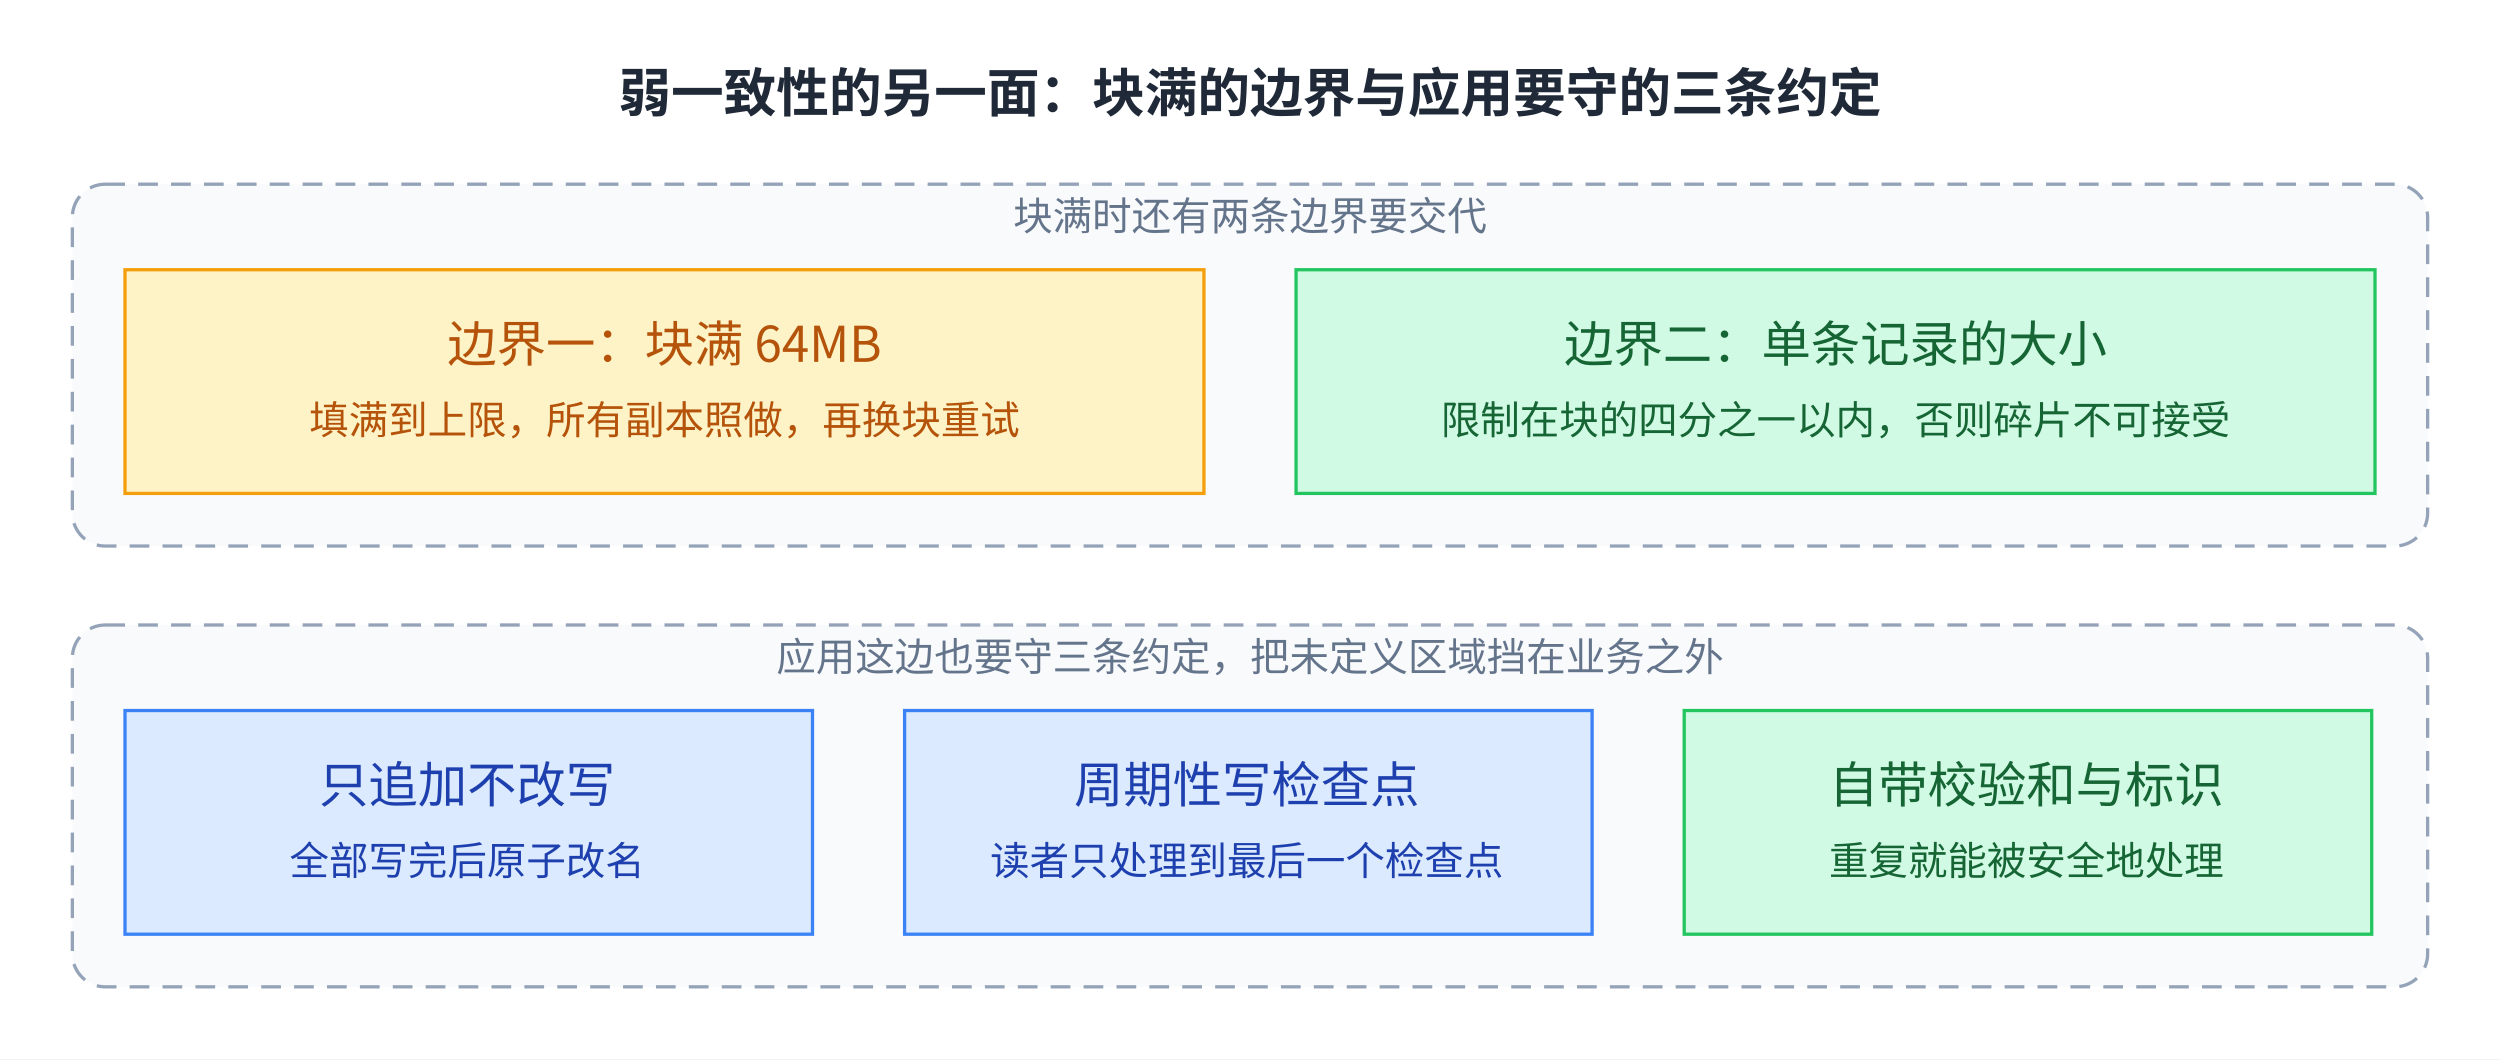
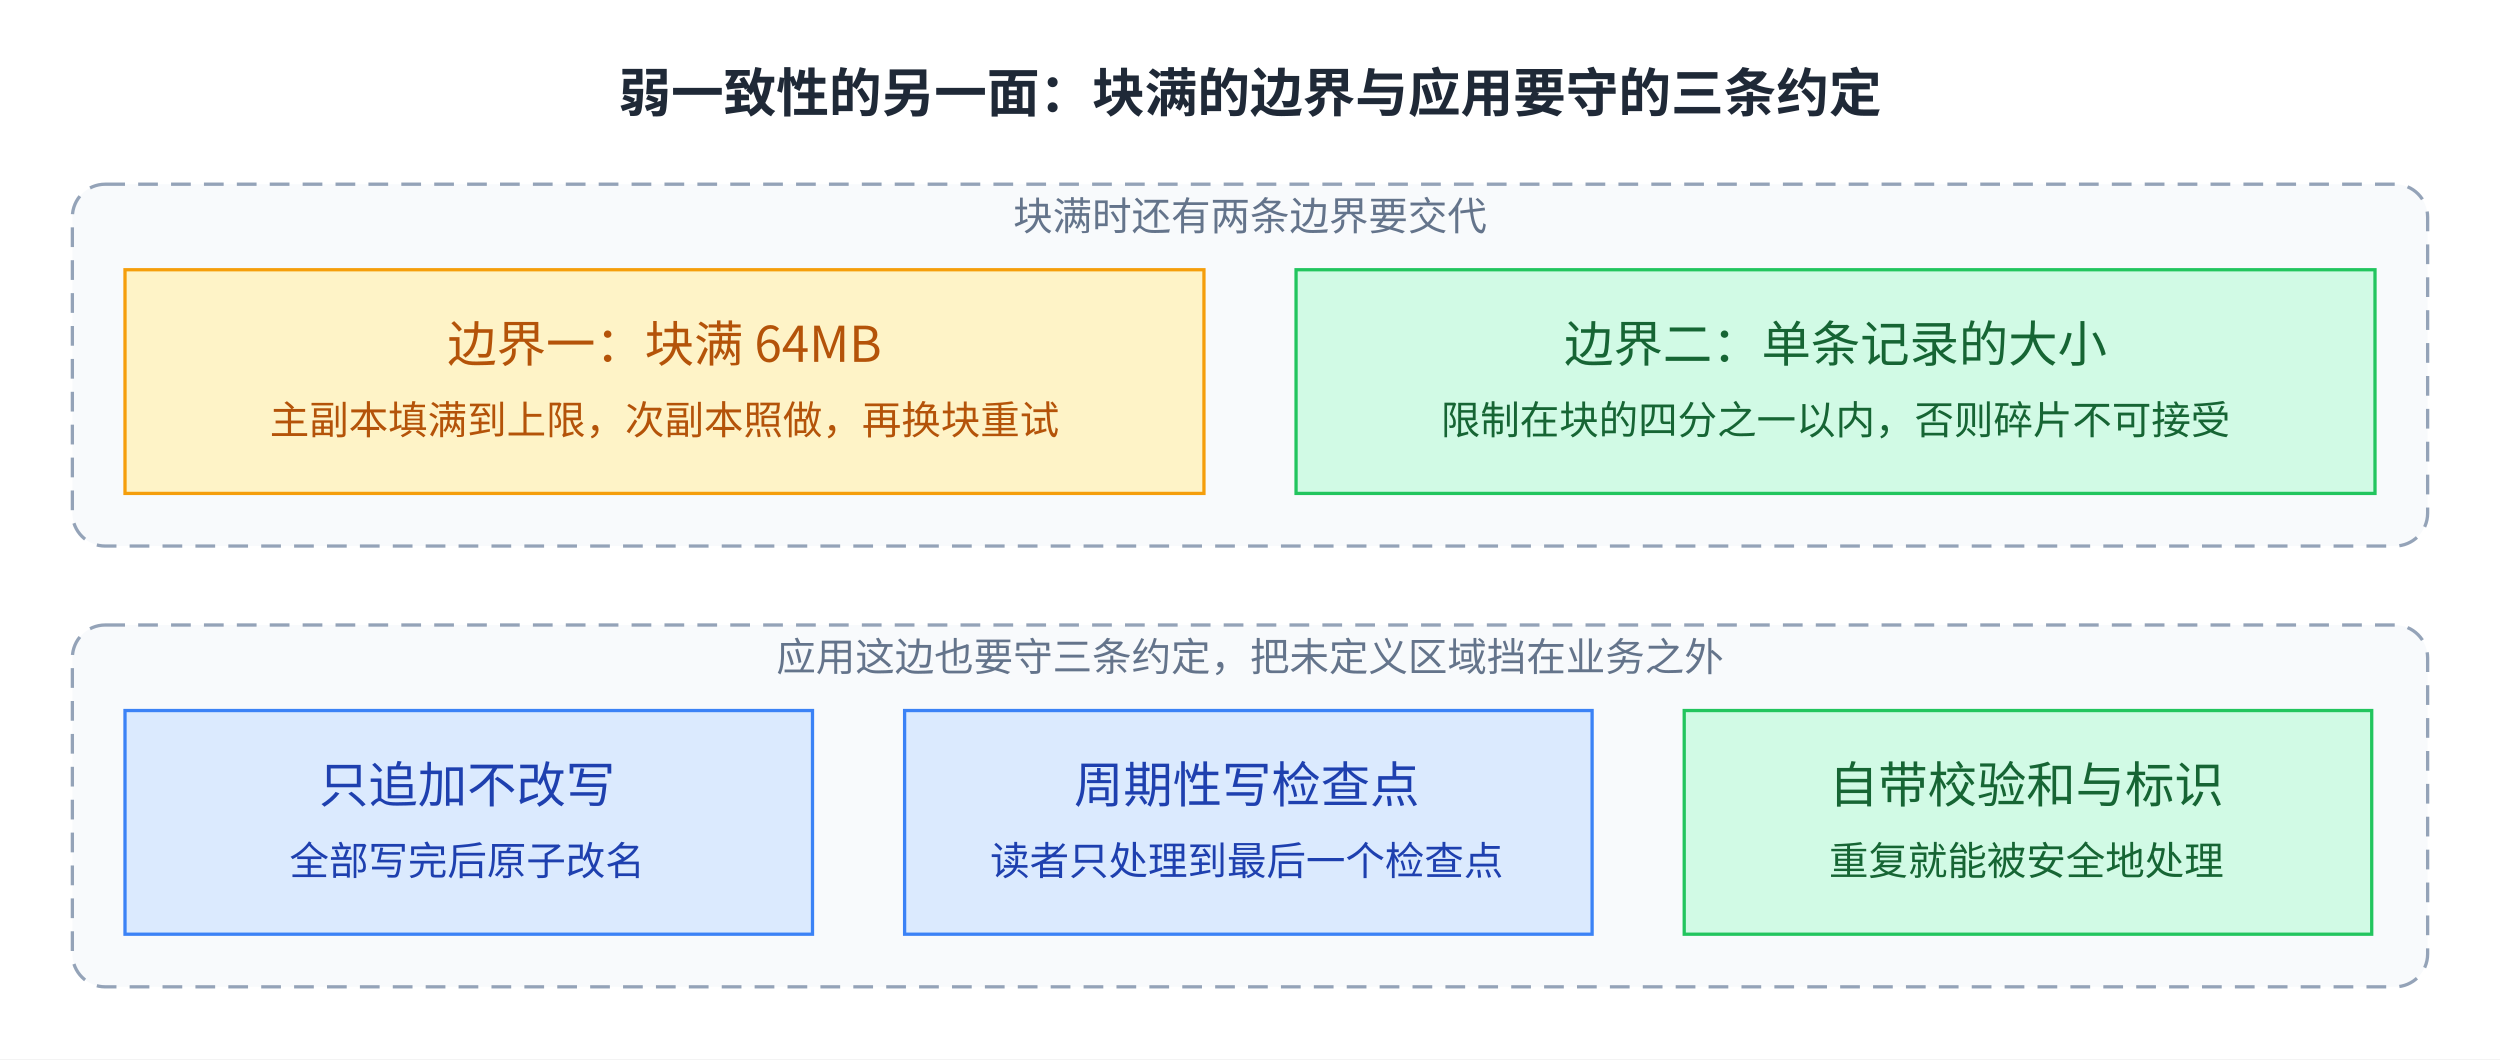
<svg xmlns="http://www.w3.org/2000/svg" viewBox="0 0 760 322" width="760" height="322" role="img" aria-labelledby="fig-gfs-22-title fig-gfs-22-desc">
  <defs>
    <style>
      text { font-family: 'PingFang SC', 'Microsoft YaHei', 'Noto Sans CJK SC', system-ui, sans-serif; }
    </style>
    <marker id="arrow" markerWidth="8" markerHeight="8" refX="2" refY="4" orient="auto" markerUnits="userSpaceOnUse">
      <path d="M0,0 L8,4 L0,8 L2,4 z" fill="#64748b" />
    </marker>
  </defs>
  <rect x="0" y="0" width="760" height="322" fill="#ffffff" />
  <text x="380" y="34" font-size="16" font-weight="600" fill="#1f2937" text-anchor="middle">弱一致性的另一面：块满的边界与应用要守的三条约定</text>
  <rect x="22" y="56" width="716" height="110" rx="10" fill="#f8fafc" stroke="#94a3b8" stroke-dasharray="6,4" />
  <text x="380" y="70" font-size="12" fill="#64748b" text-anchor="middle">块满时还有两条边界要交代</text>
  <rect x="22" y="190" width="716" height="110" rx="10" fill="#f8fafc" stroke="#94a3b8" stroke-dasharray="6,4" />
  <text x="380" y="204" font-size="12" fill="#64748b" text-anchor="middle">应用这边也要守三条约定，把未定义区域挡在业务之外</text>
  <rect x="38" y="82" width="328" height="68" fill="#fef3c7" stroke="#f59e0b" />
  <text x="202" y="110" font-size="15" fill="#b45309" text-anchor="middle">边界一：块满 64MB</text>
-   <text x="202" y="132" font-size="12" fill="#b45309" text-anchor="middle">填满到上限，所有副本照做，再换块重试</text>
+   <text x="202" y="132" font-size="12" fill="#b45309" text-anchor="middle">主副本填满到上限，次副本照做，再换块重试</text>
  <rect x="394" y="82" width="328" height="68" fill="#d1fae5" stroke="#22c55e" />
  <text x="558" y="110" font-size="15" fill="#166534" text-anchor="middle">边界二：单条记录的大小</text>
  <text x="558" y="132" font-size="12" fill="#166534" text-anchor="middle">限制在块的四分之一以内，否则碎片不可接受</text>
  <rect x="38" y="216" width="209" height="68" fill="#dbeafe" stroke="#3b82f6" />
  <text x="142" y="244" font-size="15" fill="#1e40af" text-anchor="middle">只追加不改写</text>
  <text x="142" y="266" font-size="12" fill="#1e40af" text-anchor="middle">全部写完后原子改名</text>
  <rect x="275" y="216" width="209" height="68" fill="#dbeafe" stroke="#3b82f6" />
  <text x="379" y="244" font-size="15" fill="#1e40af" text-anchor="middle">周期性写检查点</text>
  <text x="379" y="266" font-size="12" fill="#1e40af" text-anchor="middle">读者只处理到最后一个检查点</text>
  <rect x="512" y="216" width="209" height="68" fill="#d1fae5" stroke="#22c55e" />
  <text x="616" y="244" font-size="15" fill="#166534" text-anchor="middle">自带校验和与标识</text>
  <text x="616" y="266" font-size="12" fill="#166534" text-anchor="middle">重复就能被安全地处理</text>
</svg>
